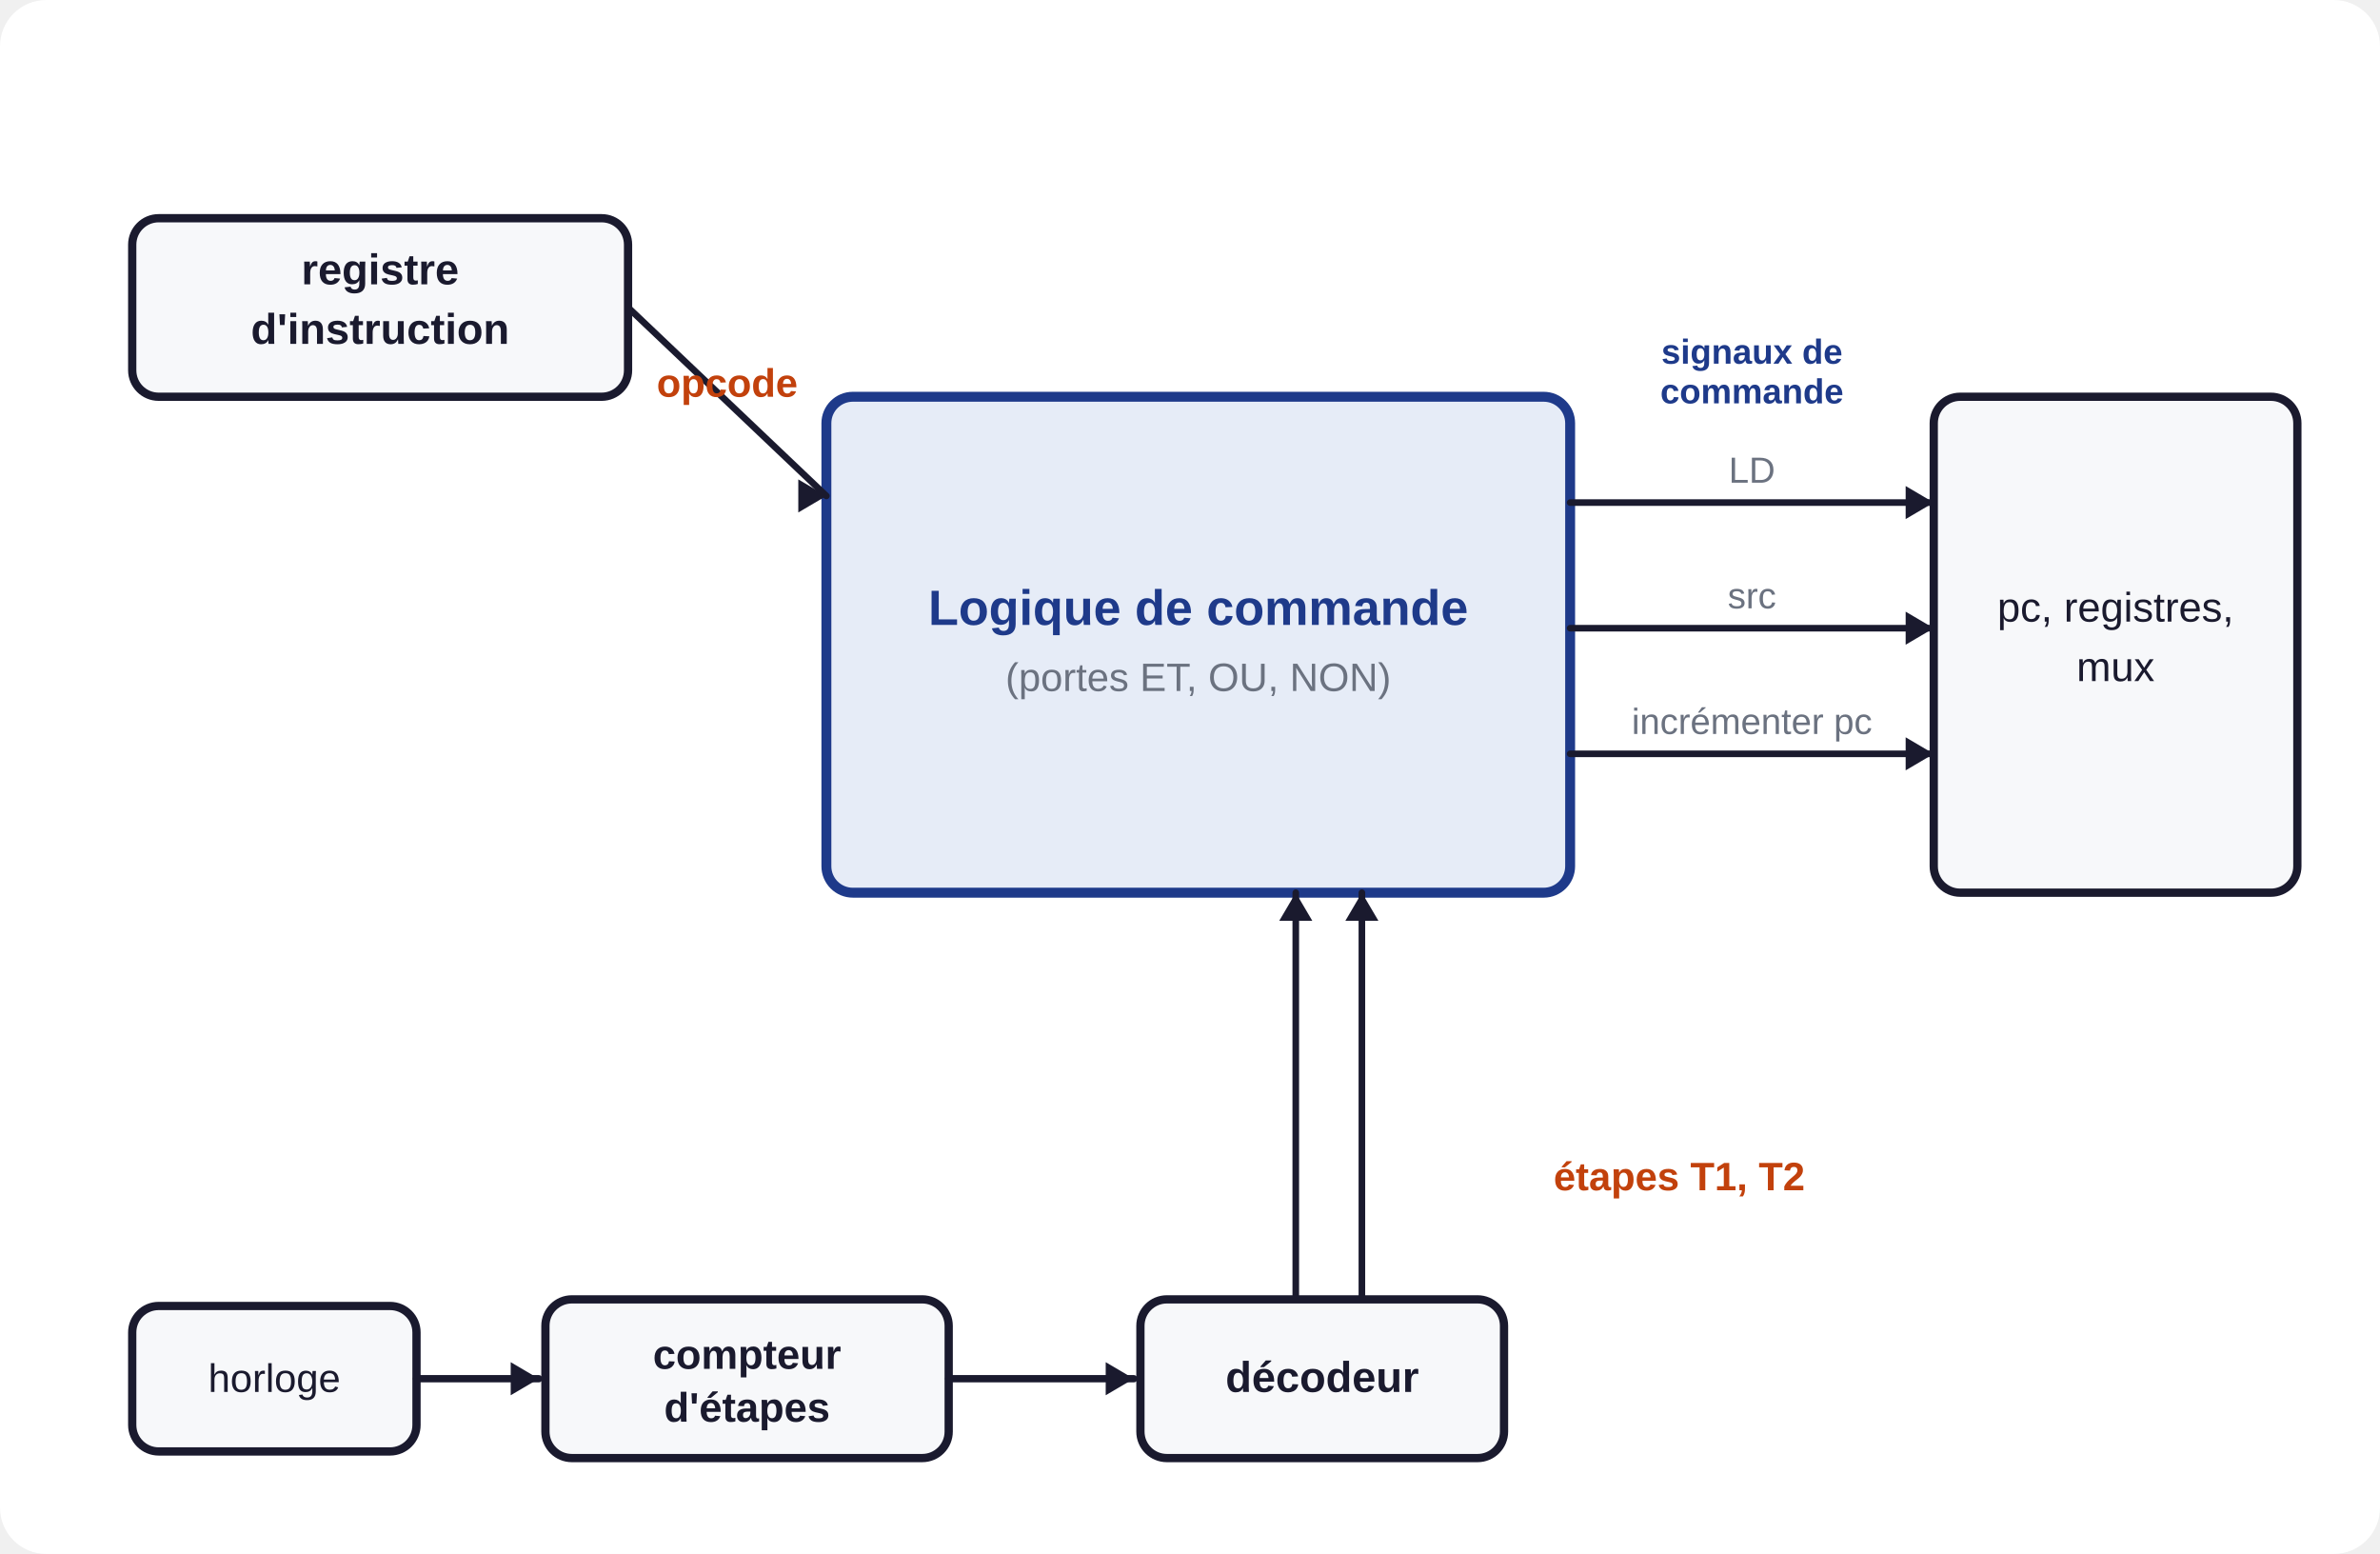
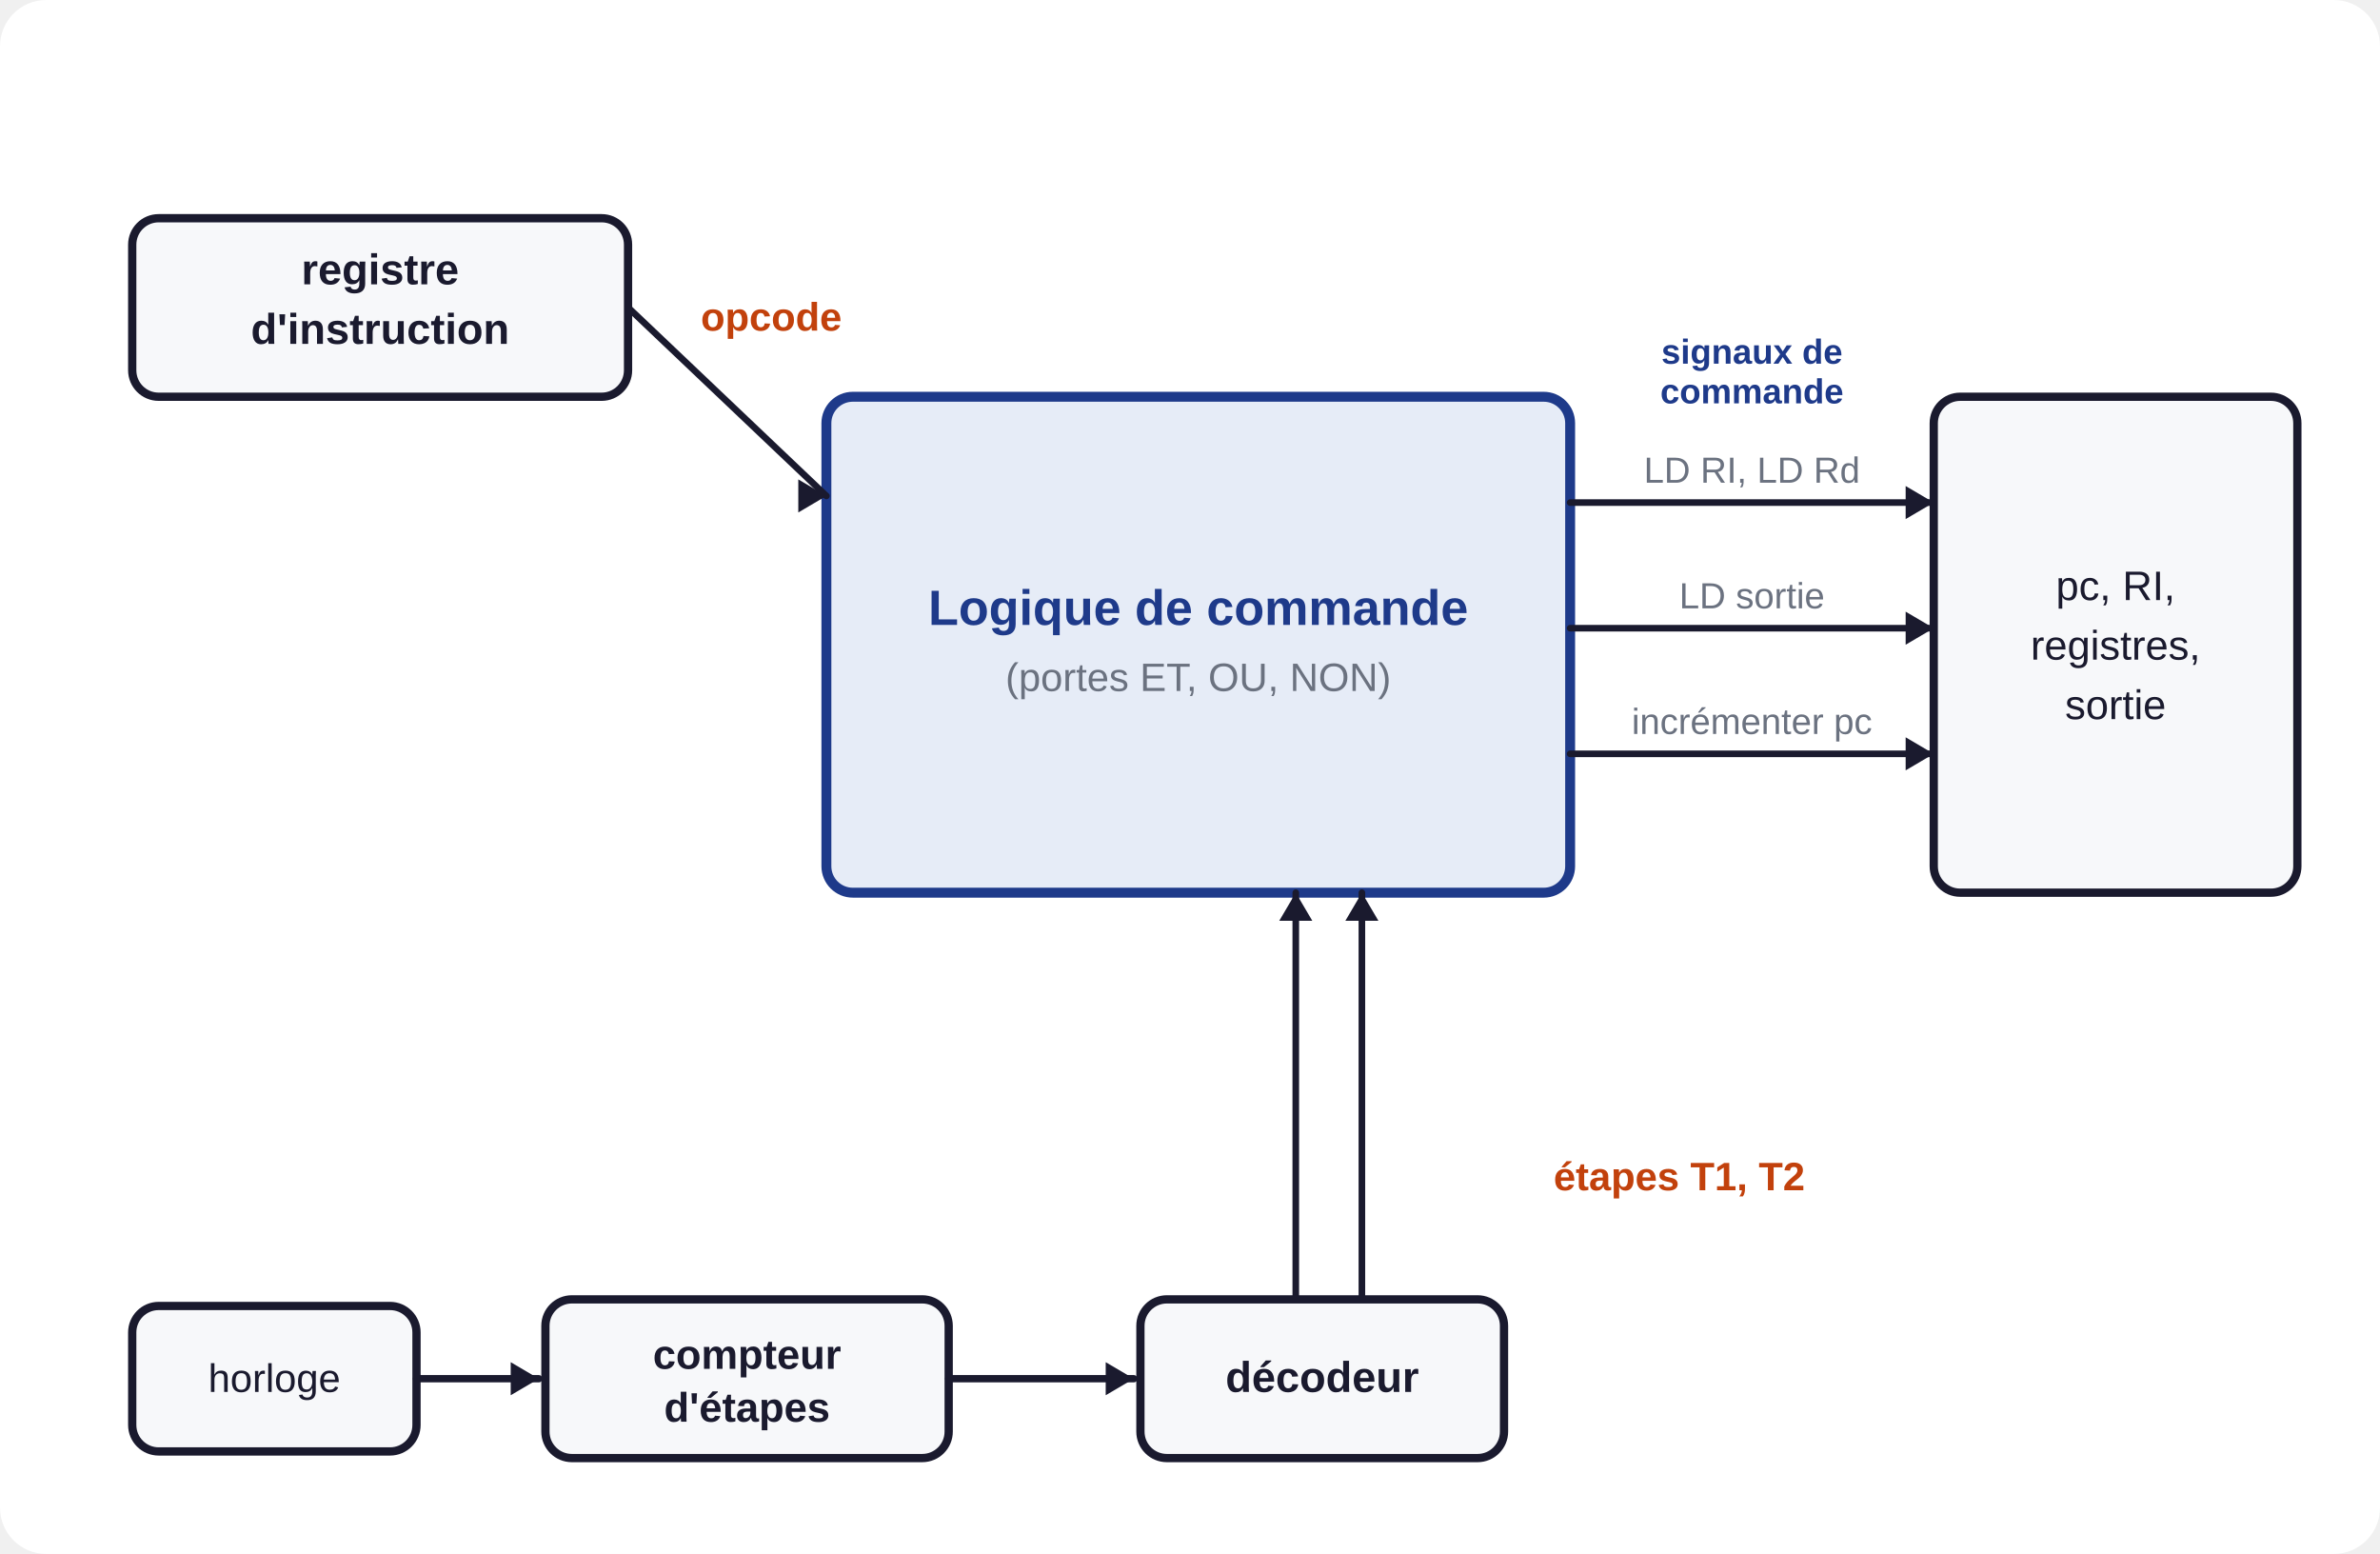
<svg xmlns="http://www.w3.org/2000/svg" viewBox="0 0 720 470">
  <rect width="720" height="470" rx="14" fill="white" />
  <rect x="40" y="66" width="150" height="54" rx="8" fill="#f7f8fa" stroke="#1a1a2e" stroke-width="2.5" />
  <text x="115" y="86" font-family="Segoe UI,Arial,sans-serif" font-size="13" fill="#1a1a2e" text-anchor="middle" font-weight="600">registre</text>
  <text x="115" y="104" font-family="Segoe UI,Arial,sans-serif" font-size="13" fill="#1a1a2e" text-anchor="middle" font-weight="600">d'instruction</text>
  <rect x="250" y="120" width="225" height="150" rx="8" fill="#e6ecf7" stroke="#1e3a8a" stroke-width="3" />
  <text x="362.5" y="189.0" font-family="Segoe UI,Arial,sans-serif" font-size="15" fill="#1e3a8a" text-anchor="middle" font-weight="700">Logique de commande</text>
  <text x="362.5" y="209.0" font-family="Segoe UI,Arial,sans-serif" font-size="12" fill="#6b7280" text-anchor="middle" font-weight="400">(portes ET, OU, NON)</text>
  <line x1="190" y1="93" x2="250" y2="150" stroke="#1a1a2e" stroke-width="2" stroke-linecap="round" />
  <path d="M250,150 l-8.5,-5 l0,10 z" fill="#1a1a2e" />
-   <text x="220" y="120" font-family="Segoe UI,Arial,sans-serif" font-size="12" fill="#c2410c" text-anchor="middle" font-weight="600">opcode</text>
+   <text x="212" y="100" font-family="Segoe UI,Arial,sans-serif" font-size="12" fill="#c2410c" text-anchor="start" font-weight="600">opcode</text>
  <rect x="585" y="120" width="110" height="150" rx="8" fill="#f7f8fa" stroke="#1a1a2e" stroke-width="2.5" />
-   <text x="640" y="188" font-family="Segoe UI,Arial,sans-serif" font-size="12.5" fill="#1a1a2e" text-anchor="middle" font-weight="400">pc, registres,</text>
-   <text x="640" y="206" font-family="Segoe UI,Arial,sans-serif" font-size="12.5" fill="#1a1a2e" text-anchor="middle" font-weight="400">mux</text>
+   <text x="640" y="181.5" font-family="Segoe UI,Arial,sans-serif" font-size="12.5" fill="#1a1a2e" text-anchor="middle" font-weight="400">pc, RI,</text>
+   <text x="640" y="199.5" font-family="Segoe UI,Arial,sans-serif" font-size="12.5" fill="#1a1a2e" text-anchor="middle" font-weight="400">registres,</text>
+   <text x="640" y="217.5" font-family="Segoe UI,Arial,sans-serif" font-size="12.5" fill="#1a1a2e" text-anchor="middle" font-weight="400">sortie</text>
  <line x1="475" y1="152" x2="585" y2="152" stroke="#1a1a2e" stroke-width="2" stroke-linecap="round" />
  <path d="M585,152 l-8.5,-5 l0,10 z" fill="#1a1a2e" />
-   <text x="530.0" y="146" font-family="Segoe UI,Arial,sans-serif" font-size="11" fill="#6b7280" text-anchor="middle" font-weight="400">LD</text>
+   <text x="530.0" y="146" font-family="Segoe UI,Arial,sans-serif" font-size="11" fill="#6b7280" text-anchor="middle" font-weight="400">LD RI, LD Rd</text>
  <line x1="475" y1="190" x2="585" y2="190" stroke="#1a1a2e" stroke-width="2" stroke-linecap="round" />
  <path d="M585,190 l-8.5,-5 l0,10 z" fill="#1a1a2e" />
-   <text x="530.0" y="184" font-family="Segoe UI,Arial,sans-serif" font-size="11" fill="#6b7280" text-anchor="middle" font-weight="400">src</text>
+   <text x="530.0" y="184" font-family="Segoe UI,Arial,sans-serif" font-size="11" fill="#6b7280" text-anchor="middle" font-weight="400">LD sortie</text>
  <line x1="475" y1="228" x2="585" y2="228" stroke="#1a1a2e" stroke-width="2" stroke-linecap="round" />
  <path d="M585,228 l-8.5,-5 l0,10 z" fill="#1a1a2e" />
  <text x="530.0" y="222" font-family="Segoe UI,Arial,sans-serif" font-size="11" fill="#6b7280" text-anchor="middle" font-weight="400">incrémenter pc</text>
  <text x="530.0" y="110" font-family="Segoe UI,Arial,sans-serif" font-size="10.5" fill="#1e3a8a" text-anchor="middle" font-weight="600">signaux de</text>
  <text x="530.0" y="122" font-family="Segoe UI,Arial,sans-serif" font-size="10.5" fill="#1e3a8a" text-anchor="middle" font-weight="600">commande</text>
  <rect x="40" y="395" width="86" height="44" rx="8" fill="#f7f8fa" stroke="#1a1a2e" stroke-width="2.5" />
  <text x="83" y="421" font-family="Segoe UI,Arial,sans-serif" font-size="12" fill="#1a1a2e" text-anchor="middle" font-weight="400">horloge</text>
  <line x1="126" y1="417" x2="163" y2="417" stroke="#1a1a2e" stroke-width="2.2" stroke-linecap="round" />
  <path d="M163,417 l-8.5,-5 l0,10 z" fill="#1a1a2e" />
  <rect x="165" y="393" width="122" height="48" rx="8" fill="#f7f8fa" stroke="#1a1a2e" stroke-width="2.5" />
  <text x="226" y="414" font-family="Segoe UI,Arial,sans-serif" font-size="12.5" fill="#1a1a2e" text-anchor="middle" font-weight="600">compteur</text>
  <text x="226" y="430" font-family="Segoe UI,Arial,sans-serif" font-size="12.5" fill="#1a1a2e" text-anchor="middle" font-weight="600">d'étapes</text>
  <line x1="287" y1="417" x2="343" y2="417" stroke="#1a1a2e" stroke-width="2.2" stroke-linecap="round" />
  <path d="M343,417 l-8.5,-5 l0,10 z" fill="#1a1a2e" />
  <rect x="345" y="393" width="110" height="48" rx="8" fill="#f7f8fa" stroke="#1a1a2e" stroke-width="2.5" />
  <text x="400" y="421" font-family="Segoe UI,Arial,sans-serif" font-size="13" fill="#1a1a2e" text-anchor="middle" font-weight="600">décodeur</text>
  <line x1="392" y1="393" x2="392" y2="270" stroke="#1a1a2e" stroke-width="2" stroke-linecap="round" />
  <path d="M392,270 l-5,8.5 l10,0 z" fill="#1a1a2e" />
  <line x1="412" y1="393" x2="412" y2="270" stroke="#1a1a2e" stroke-width="2" stroke-linecap="round" />
  <path d="M412,270 l-5,8.5 l10,0 z" fill="#1a1a2e" />
  <text x="470" y="360" font-family="Segoe UI,Arial,sans-serif" font-size="12" fill="#c2410c" text-anchor="start" font-weight="600">étapes T1, T2</text>
</svg>
